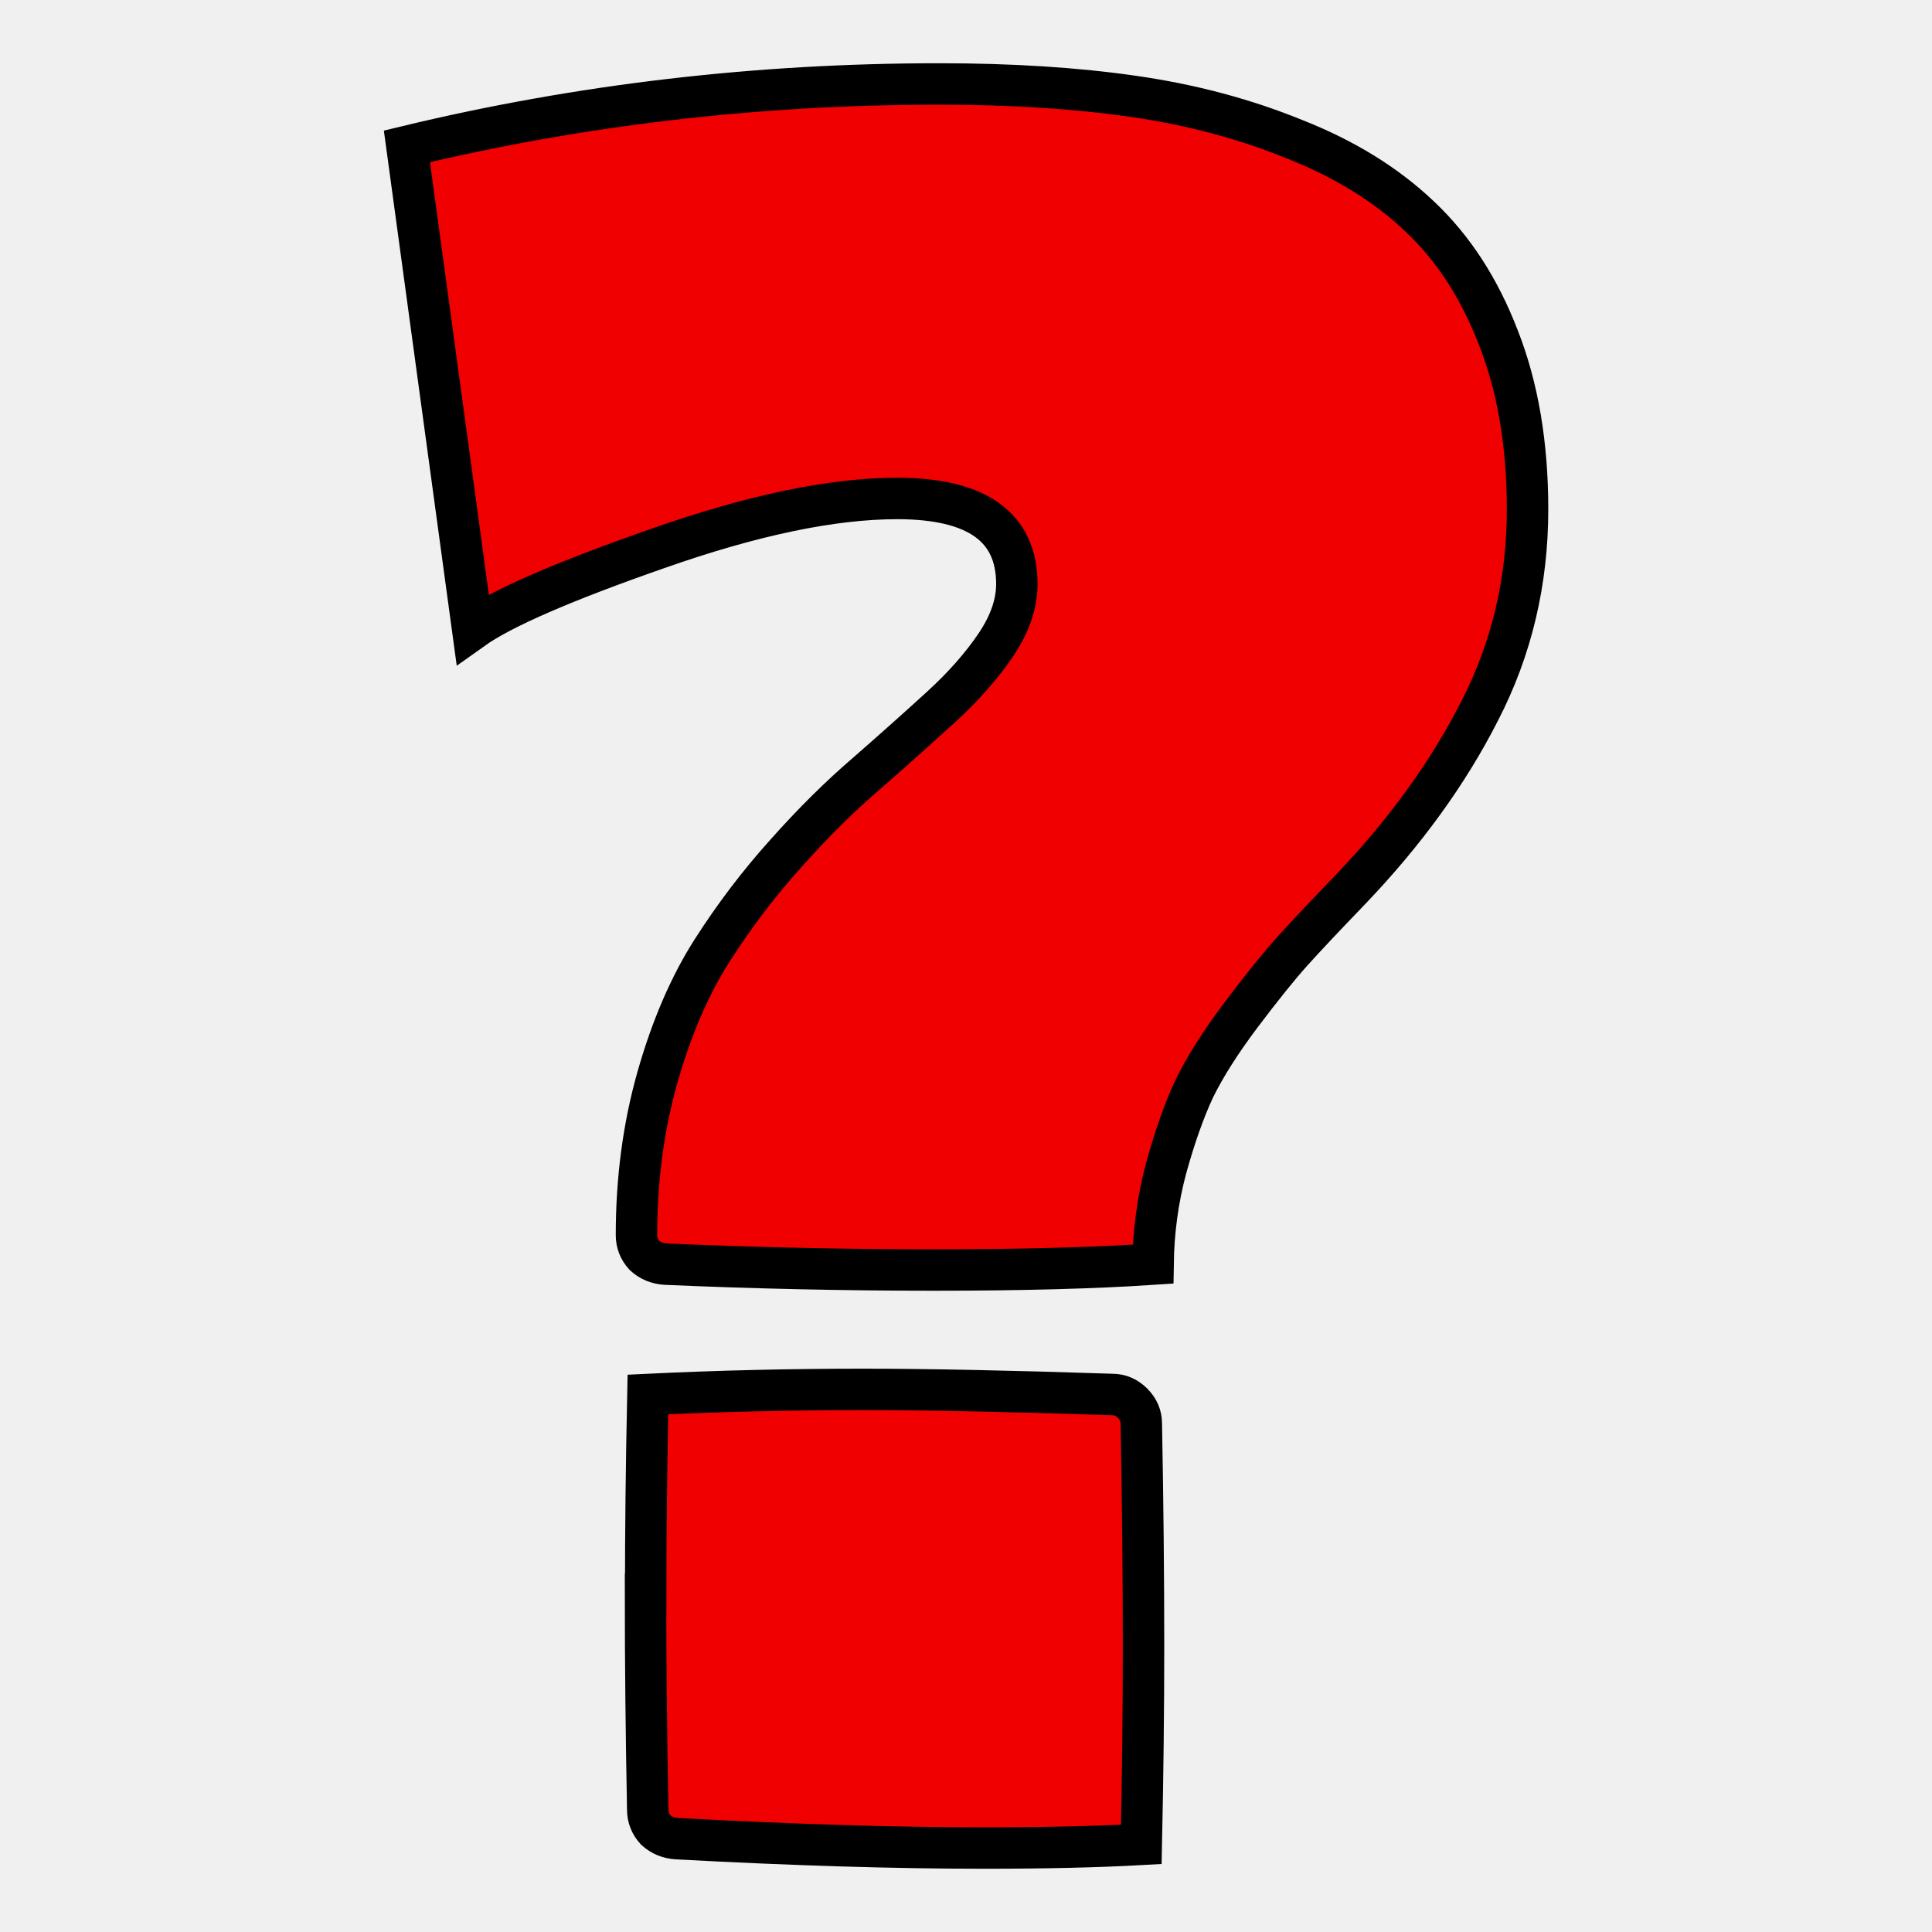
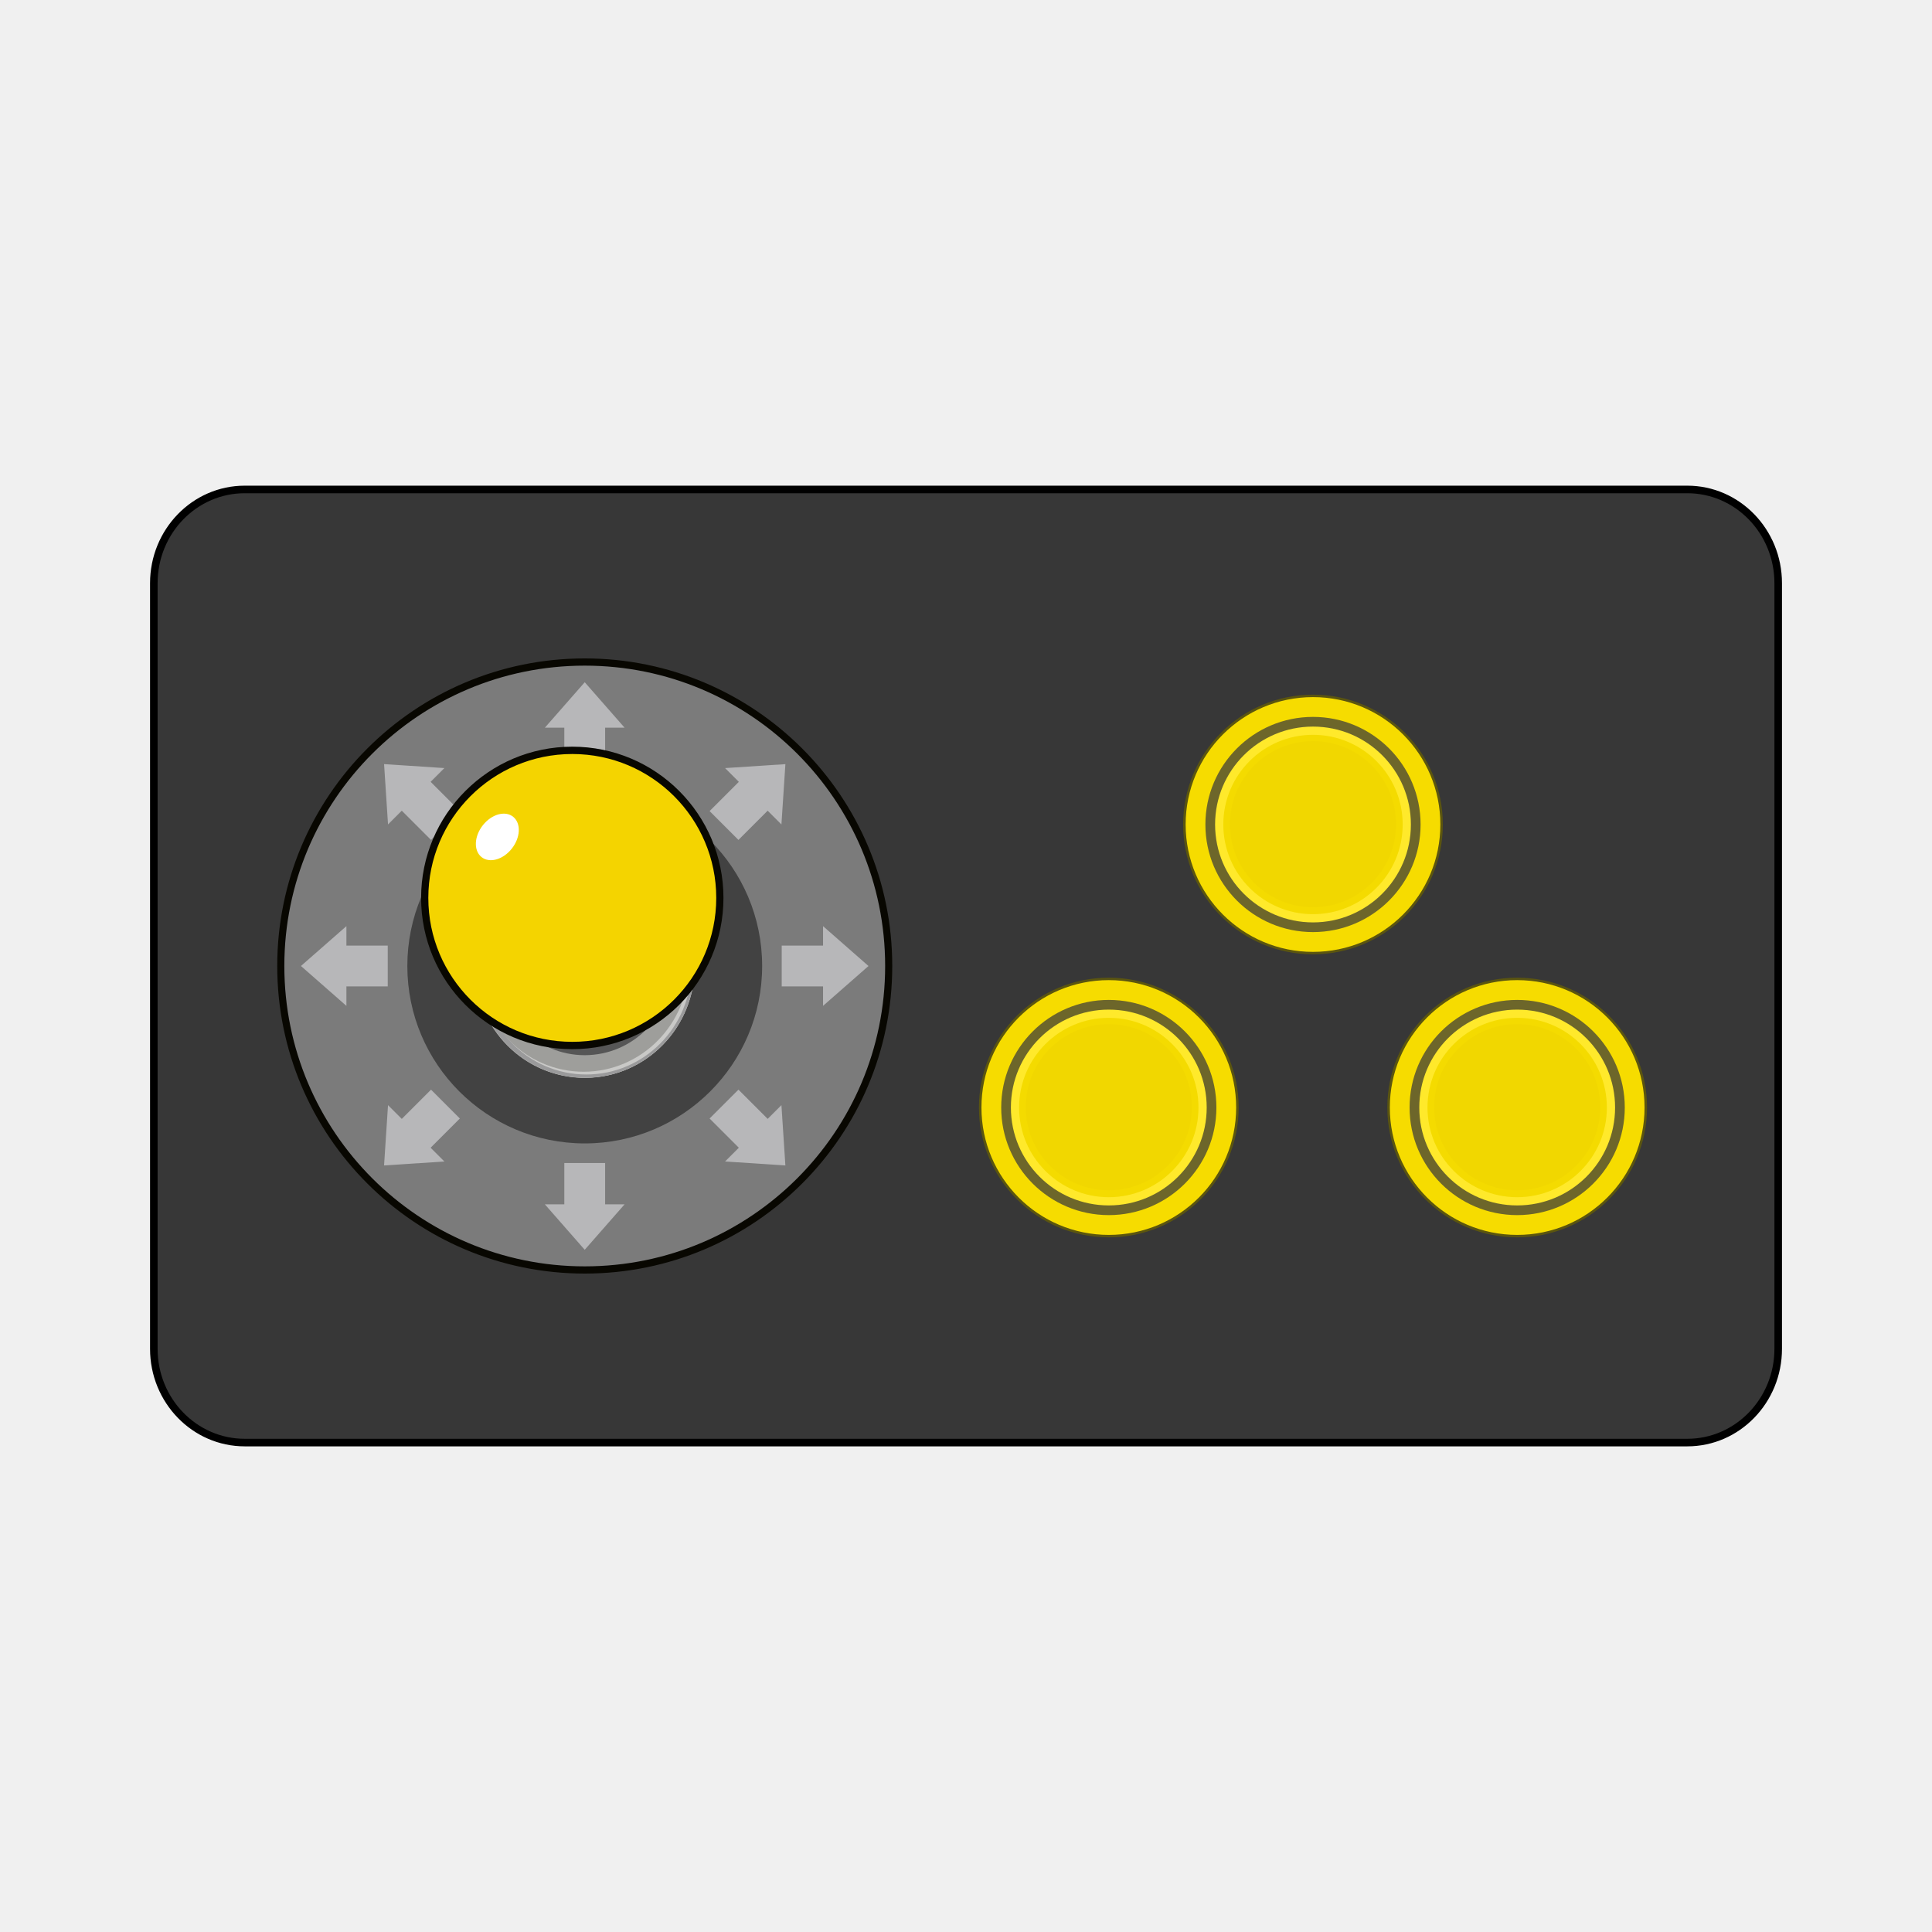
- <svg xmlns="http://www.w3.org/2000/svg" width="42" height="42" viewBox="0 0 11.113 11.113" version="1.1" id="svg4925">
+ <svg xmlns="http://www.w3.org/2000/svg" width="256" height="256" viewBox="0 0 67.733 67.733" version="1.1" id="svg4925">
  <defs id="defs4919" />
-   <g id="layer1" transform="translate(0,-285.8875)">
-     <g aria-label="?" style="font-style:normal;font-variant:normal;font-weight:normal;font-stretch:normal;font-size:18.723px;line-height:1.25;font-family:Digitalt;-inkscape-font-specification:Digitalt;letter-spacing:0px;word-spacing:0px;fill:#f00000;fill-opacity:1;stroke:#000000;stroke-width:0.261;stroke-miterlimit:4;stroke-dasharray:none;stroke-opacity:1" id="text4825" transform="matrix(0.913161,0,0,0.913161,1.938809,25.3087)">
-       <path d="m 1.944,295.4 q 0,-0.599 0.014,-1.257 0.667,-0.032 1.353,-0.032 0.603,0 1.572,0.032 0.073,0 0.128,0.055 0.055,0.055 0.055,0.128 0.014,0.741 0.014,1.403 0,0.59 -0.014,1.248 -0.411,0.023 -0.992,0.023 -0.841,0 -1.934,-0.059 -0.078,-0.005 -0.133,-0.055 -0.05,-0.055 -0.05,-0.128 -0.014,-0.718 -0.014,-1.358 z m -1.504,-9.119 q 1.632,-0.393 3.355,-0.393 0.681,0 1.221,0.078 0.544,0.078 1.015,0.27 0.475,0.187 0.791,0.489 0.315,0.297 0.494,0.763 0.183,0.466 0.183,1.079 0,0.686 -0.302,1.271 -0.297,0.585 -0.818,1.129 -0.242,0.251 -0.366,0.389 -0.123,0.137 -0.32,0.398 -0.192,0.256 -0.293,0.462 -0.096,0.206 -0.178,0.503 -0.078,0.293 -0.082,0.603 -0.553,0.037 -1.38,0.037 -0.85,0 -1.691,-0.037 -0.078,-0.005 -0.133,-0.055 -0.05,-0.055 -0.05,-0.128 0,-0.53 0.133,-0.997 0.133,-0.466 0.343,-0.795 0.21,-0.329 0.466,-0.613 0.256,-0.288 0.512,-0.507 0.256,-0.224 0.466,-0.416 0.21,-0.192 0.343,-0.389 0.133,-0.197 0.133,-0.384 0,-0.539 -0.754,-0.539 -0.613,0 -1.508,0.315 -0.891,0.311 -1.166,0.507 z" style="fill:#f00000;fill-opacity:1;stroke:#000000;stroke-width:0.261;stroke-miterlimit:4;stroke-dasharray:none;stroke-opacity:1" id="path4827" />
+   <g id="layer1" transform="translate(0,-229.2666)">
+     <rect style="opacity:1;vector-effect:none;fill:#373737;fill-opacity:1;stroke:#000000;stroke-width:0.265;stroke-linecap:butt;stroke-linejoin:round;stroke-miterlimit:4;stroke-dasharray:none;stroke-dashoffset:0;stroke-opacity:1;paint-order:normal" id="rect5985-6-0" width="56.948" height="33.415" x="5.393" y="246.426" ry="3.287" rx="3.187" />
+     <g id="g4928" transform="matrix(0.9999257,0,0,1.016468,0.00174674,-4.333237)">
+       <ellipse ry="10.484" rx="10.657" cx="20.5" cy="263.133" id="circle34-2-3-3-0-2" style="opacity:1;fill:#7b7b7b;fill-opacity:1;stroke:#080701;stroke-width:0.249;stroke-miterlimit:4;stroke-dasharray:none;stroke-opacity:1" />
+       <ellipse ry="6.119" rx="6.22" cx="20.5" cy="263.133" id="circle34-2-3-39-9" style="opacity:1;fill:#424242;fill-opacity:1;stroke-width:0.145" />
+       <g transform="matrix(0.8330163,0,0,0.8194597,4.525131,59.03631)" id="g5882-1-9">
+         <g id="g5815-9-6">
+           <g id="g5786-6-0">
+             <path style="fill:#b7b7b9;fill-opacity:1;stroke-width:0.108" d="m 19.177,237.119 -1.678,1.913 h 0.819 v 1.74 h 1.717 v -1.74 h 0.819 z" id="path4-0-9-2" />
+             <path style="fill:#b7b7b9;fill-opacity:1;stroke-width:0.108" d="m 19.176,261.007 1.678,-1.913 h -0.819 v -1.74 h -1.717 v 1.74 h -0.819 z" id="path4-0-4-3-7" />
+           </g>
+           <g transform="rotate(90,19.17658,249.0628)" id="g5786-9-3-6">
+             <path style="fill:#b7b7b9;fill-opacity:1;stroke-width:0.108" d="m 19.177,237.119 -1.678,1.913 h 0.819 v 1.74 h 1.717 v -1.74 h 0.819 z" id="path4-0-1-8-1" />
+             <path style="fill:#b7b7b9;fill-opacity:1;stroke-width:0.108" d="m 19.176,261.007 1.678,-1.913 h -0.819 v -1.74 h -1.717 v 1.74 h -0.819 z" id="path4-0-4-9-0-3" />
+           </g>
+         </g>
+         <g id="g5815-6-5-2" transform="rotate(45,19.23828,249.0373)">
+           <g id="g5786-4-6-1">
+             <path style="fill:#b7b7b9;fill-opacity:1;stroke-width:0.108" d="m 19.177,237.119 -1.678,1.913 h 0.819 v 1.74 h 1.717 v -1.74 h 0.819 z" id="path4-0-0-6-59" />
+             <path style="fill:#b7b7b9;fill-opacity:1;stroke-width:0.108" d="m 19.176,261.007 1.678,-1.913 h -0.819 v -1.74 h -1.717 v 1.74 h -0.819 z" id="path4-0-4-0-4-9" />
+           </g>
+           <g transform="rotate(90,19.17658,249.0628)" id="g5786-9-4-0-1">
+             <path style="fill:#b7b7b9;fill-opacity:1;stroke-width:0.108" d="m 19.177,237.119 -1.678,1.913 h 0.819 v 1.74 h 1.717 v -1.74 h 0.819 z" id="path4-0-1-6-0-4" />
+             <path style="fill:#b7b7b9;fill-opacity:1;stroke-width:0.108" d="m 19.176,261.007 1.678,-1.913 h -0.819 v -1.74 h -1.717 v 1.74 h -0.819 z" id="path4-0-4-9-2-4-9" />
+           </g>
+         </g>
+       </g>
+       <circle id="ellipse8-1" transform="rotate(-166.691)" cy="-251.347" cx="-80.523" r="3.86" style="fill:#9e9e9b;stroke-width:0.137" />
+       <circle transform="rotate(-90)" id="circle10-0" r="3.076" cy="20.498" cx="-263.133" style="fill:#565656;stroke-width:0.137" />
+       <path id="path12-7" d="m 20.507,259.297 c -2.123,0 -3.845,1.721 -3.845,3.845 0,2.123 1.721,3.845 3.845,3.845 2.123,0 3.845,-1.721 3.845,-3.845 0,-2.123 -1.721,-3.845 -3.845,-3.845 z m -0.047,7.483 c -2.035,0 -3.685,-1.65 -3.685,-3.685 0,-2.035 1.65,-3.685 3.685,-3.685 2.035,0 3.685,1.65 3.685,3.685 0,2.035 -1.65,3.685 -3.685,3.685 z" style="fill:#c9c9c7;stroke-width:0.137" />
+       <path id="path14-5" d="m 20.507,266.987 c 2.123,0 3.845,-1.721 3.845,-3.845 0,-2.123 -1.721,-3.845 -3.845,-3.845 -2.123,0 -3.845,1.721 -3.845,3.845 1.28e-4,2.124 1.722,3.845 3.845,3.845 z m 0.047,-7.482 c 2.035,0 3.685,1.65 3.685,3.685 0,2.035 -1.65,3.685 -3.685,3.685 -2.035,0 -3.685,-1.65 -3.685,-3.685 1.28e-4,-2.035 1.65,-3.685 3.685,-3.685 z" style="fill:#9a9a9b;stroke-width:0.137" />
+       <ellipse ry="5.09" rx="5.174" cx="20.063" cy="260.785" id="circle34-2-3-1-4-8" style="opacity:1;fill:#f4d400;fill-opacity:1;stroke:#080701;stroke-width:0.253;stroke-miterlimit:4;stroke-dasharray:none;stroke-opacity:1" />
+       <ellipse transform="matrix(0.6842207,0.729275,-0.6842207,0.729275,0,0)" ry="0.887" rx="0.651" cy="164.614" cx="190.096" id="path4910-2-7" style="opacity:1;vector-effect:none;fill:#ffffff;fill-opacity:1;stroke:none;stroke-width:0.019;stroke-linecap:butt;stroke-linejoin:round;stroke-miterlimit:4;stroke-dasharray:none;stroke-dashoffset:0;stroke-opacity:0.843;paint-order:normal" />
+     </g>
+     <g id="g5322" transform="translate(0,1.5885417e-5)">
+       <g id="g4943-1" transform="matrix(0.4478123,0,0,0.4405245,48.63775,162.9756)">
+         <ellipse style="opacity:1;vector-effect:none;fill:#f6dc00;fill-opacity:1;stroke:#5b550f;stroke-width:0.195;stroke-linecap:butt;stroke-linejoin:round;stroke-miterlimit:4;stroke-dasharray:none;stroke-dashoffset:0;stroke-opacity:1;paint-order:normal" id="path4799-0-2-59" cx="238.622" cy="-10.166" transform="rotate(90)" rx="10.235" ry="10.068" />
+         <g id="g8-8-1-9-1-8-6-2-8" transform="matrix(-0.5809419,0,0,-0.5905526,26.95507,254.7441)" style="fill:#6d662a;fill-opacity:1;stroke:none;stroke-width:1.225;stroke-miterlimit:4;stroke-dasharray:none;stroke-opacity:1">
+           <circle style="fill:#6d662a;fill-opacity:1;stroke:none;stroke-width:1.225;stroke-miterlimit:4;stroke-dasharray:none;stroke-opacity:1" id="circle6-1-0-9-9-5-1-4-4" r="14.5" cy="27.3" cx="28.9" />
+         </g>
+         <g id="g8-8-1-9-1-5-7-8" transform="matrix(-0.5286,0,0,-0.5373448,25.44239,253.2915)" style="fill:#ffe92b;fill-opacity:1;stroke:none;stroke-width:1.225;stroke-miterlimit:4;stroke-dasharray:none;stroke-opacity:1">
+           <circle style="fill:#ffe92b;fill-opacity:1;stroke:none;stroke-width:1.225;stroke-miterlimit:4;stroke-dasharray:none;stroke-opacity:1" id="circle6-1-0-9-9-54-7-1" r="14.5" cy="27.3" cx="28.9" />
+         </g>
+         <g id="g8-69-8-5-8-7-2-7-5-0" transform="matrix(-0.4842183,0,0,-0.4922289,24.15979,252.0598)" style="fill:#f4db00;fill-opacity:1;stroke:none;stroke-opacity:1">
+           <circle style="fill:#f4db00;fill-opacity:1;stroke:none;stroke-opacity:1" id="circle6-2-9-0-1-8-5-6-4-3" r="14.5" cy="27.3" cx="28.9" />
+         </g>
+         <g id="g8-69-8-5-8-7-5-8-0" transform="matrix(-0.4485264,0,0,-0.4559465,23.12829,251.0439)" style="fill:#f1d700;fill-opacity:1;stroke:none;stroke-opacity:1">
+           <circle style="fill:#f1d700;fill-opacity:1;stroke:none;stroke-opacity:1" id="circle6-2-9-0-1-8-69-1-4" r="14.5" cy="27.3" cx="28.9" />
+         </g>
+       </g>
+       <g id="g4943-94" transform="matrix(0.4478123,0,0,0.4405245,34.32044,162.9756)">
+         <ellipse style="opacity:1;vector-effect:none;fill:#f6dc00;fill-opacity:1;stroke:#5b550f;stroke-width:0.195;stroke-linecap:butt;stroke-linejoin:round;stroke-miterlimit:4;stroke-dasharray:none;stroke-dashoffset:0;stroke-opacity:1;paint-order:normal" id="path4799-0-2-6" cx="238.622" cy="-10.166" transform="rotate(90)" rx="10.235" ry="10.068" />
+         <g id="g8-8-1-9-1-8-6-2-9" transform="matrix(-0.5809419,0,0,-0.5905526,26.95507,254.7441)" style="fill:#6d662a;fill-opacity:1;stroke:none;stroke-width:1.225;stroke-miterlimit:4;stroke-dasharray:none;stroke-opacity:1">
+           <circle style="fill:#6d662a;fill-opacity:1;stroke:none;stroke-width:1.225;stroke-miterlimit:4;stroke-dasharray:none;stroke-opacity:1" id="circle6-1-0-9-9-5-1-4-2" r="14.5" cy="27.3" cx="28.9" />
+         </g>
+         <g id="g8-8-1-9-1-5-7-2" transform="matrix(-0.5286,0,0,-0.5373448,25.44239,253.2915)" style="fill:#ffe92b;fill-opacity:1;stroke:none;stroke-width:1.225;stroke-miterlimit:4;stroke-dasharray:none;stroke-opacity:1">
+           <circle style="fill:#ffe92b;fill-opacity:1;stroke:none;stroke-width:1.225;stroke-miterlimit:4;stroke-dasharray:none;stroke-opacity:1" id="circle6-1-0-9-9-54-7-4" r="14.5" cy="27.3" cx="28.9" />
+         </g>
+         <g id="g8-69-8-5-8-7-2-7-5-7" transform="matrix(-0.4842183,0,0,-0.4922289,24.15979,252.0598)" style="fill:#f4db00;fill-opacity:1;stroke:none;stroke-opacity:1">
+           <circle style="fill:#f4db00;fill-opacity:1;stroke:none;stroke-opacity:1" id="circle6-2-9-0-1-8-5-6-4-7" r="14.5" cy="27.3" cx="28.9" />
+         </g>
+         <g id="g8-69-8-5-8-7-5-8-5" transform="matrix(-0.4485264,0,0,-0.4559465,23.12829,251.0439)" style="fill:#f1d700;fill-opacity:1;stroke:none;stroke-opacity:1">
+           <circle style="fill:#f1d700;fill-opacity:1;stroke:none;stroke-opacity:1" id="circle6-2-9-0-1-8-69-1-48" r="14.5" cy="27.3" cx="28.9" />
+         </g>
+       </g>
+       <g id="g4943-1-3" transform="matrix(0.4478123,0,0,0.4405245,41.47909,153.0533)">
+         <ellipse style="opacity:1;vector-effect:none;fill:#f6dc00;fill-opacity:1;stroke:#5b550f;stroke-width:0.195;stroke-linecap:butt;stroke-linejoin:round;stroke-miterlimit:4;stroke-dasharray:none;stroke-dashoffset:0;stroke-opacity:1;paint-order:normal" id="path4799-0-2-59-1" cx="238.622" cy="-10.166" transform="rotate(90)" rx="10.235" ry="10.068" />
+         <g id="g8-8-1-9-1-8-6-2-8-7" transform="matrix(-0.5809419,0,0,-0.5905526,26.95507,254.7441)" style="fill:#6d662a;fill-opacity:1;stroke:none;stroke-width:1.225;stroke-miterlimit:4;stroke-dasharray:none;stroke-opacity:1">
+           <circle style="fill:#6d662a;fill-opacity:1;stroke:none;stroke-width:1.225;stroke-miterlimit:4;stroke-dasharray:none;stroke-opacity:1" id="circle6-1-0-9-9-5-1-4-4-5" r="14.5" cy="27.3" cx="28.9" />
+         </g>
+         <g id="g8-8-1-9-1-5-7-8-9" transform="matrix(-0.5286,0,0,-0.5373448,25.44239,253.2915)" style="fill:#ffe92b;fill-opacity:1;stroke:none;stroke-width:1.225;stroke-miterlimit:4;stroke-dasharray:none;stroke-opacity:1">
+           <circle style="fill:#ffe92b;fill-opacity:1;stroke:none;stroke-width:1.225;stroke-miterlimit:4;stroke-dasharray:none;stroke-opacity:1" id="circle6-1-0-9-9-54-7-1-6" r="14.5" cy="27.3" cx="28.9" />
+         </g>
+         <g id="g8-69-8-5-8-7-2-7-5-0-2" transform="matrix(-0.4842183,0,0,-0.4922289,24.15979,252.0598)" style="fill:#f4db00;fill-opacity:1;stroke:none;stroke-opacity:1">
+           <circle style="fill:#f4db00;fill-opacity:1;stroke:none;stroke-opacity:1" id="circle6-2-9-0-1-8-5-6-4-3-1" r="14.5" cy="27.3" cx="28.9" />
+         </g>
+         <g id="g8-69-8-5-8-7-5-8-0-7" transform="matrix(-0.4485264,0,0,-0.4559465,23.12829,251.0439)" style="fill:#f1d700;fill-opacity:1;stroke:none;stroke-opacity:1">
+           <circle style="fill:#f1d700;fill-opacity:1;stroke:none;stroke-opacity:1" id="circle6-2-9-0-1-8-69-1-4-8" r="14.5" cy="27.3" cx="28.9" />
+         </g>
+       </g>
    </g>
  </g>
</svg>
